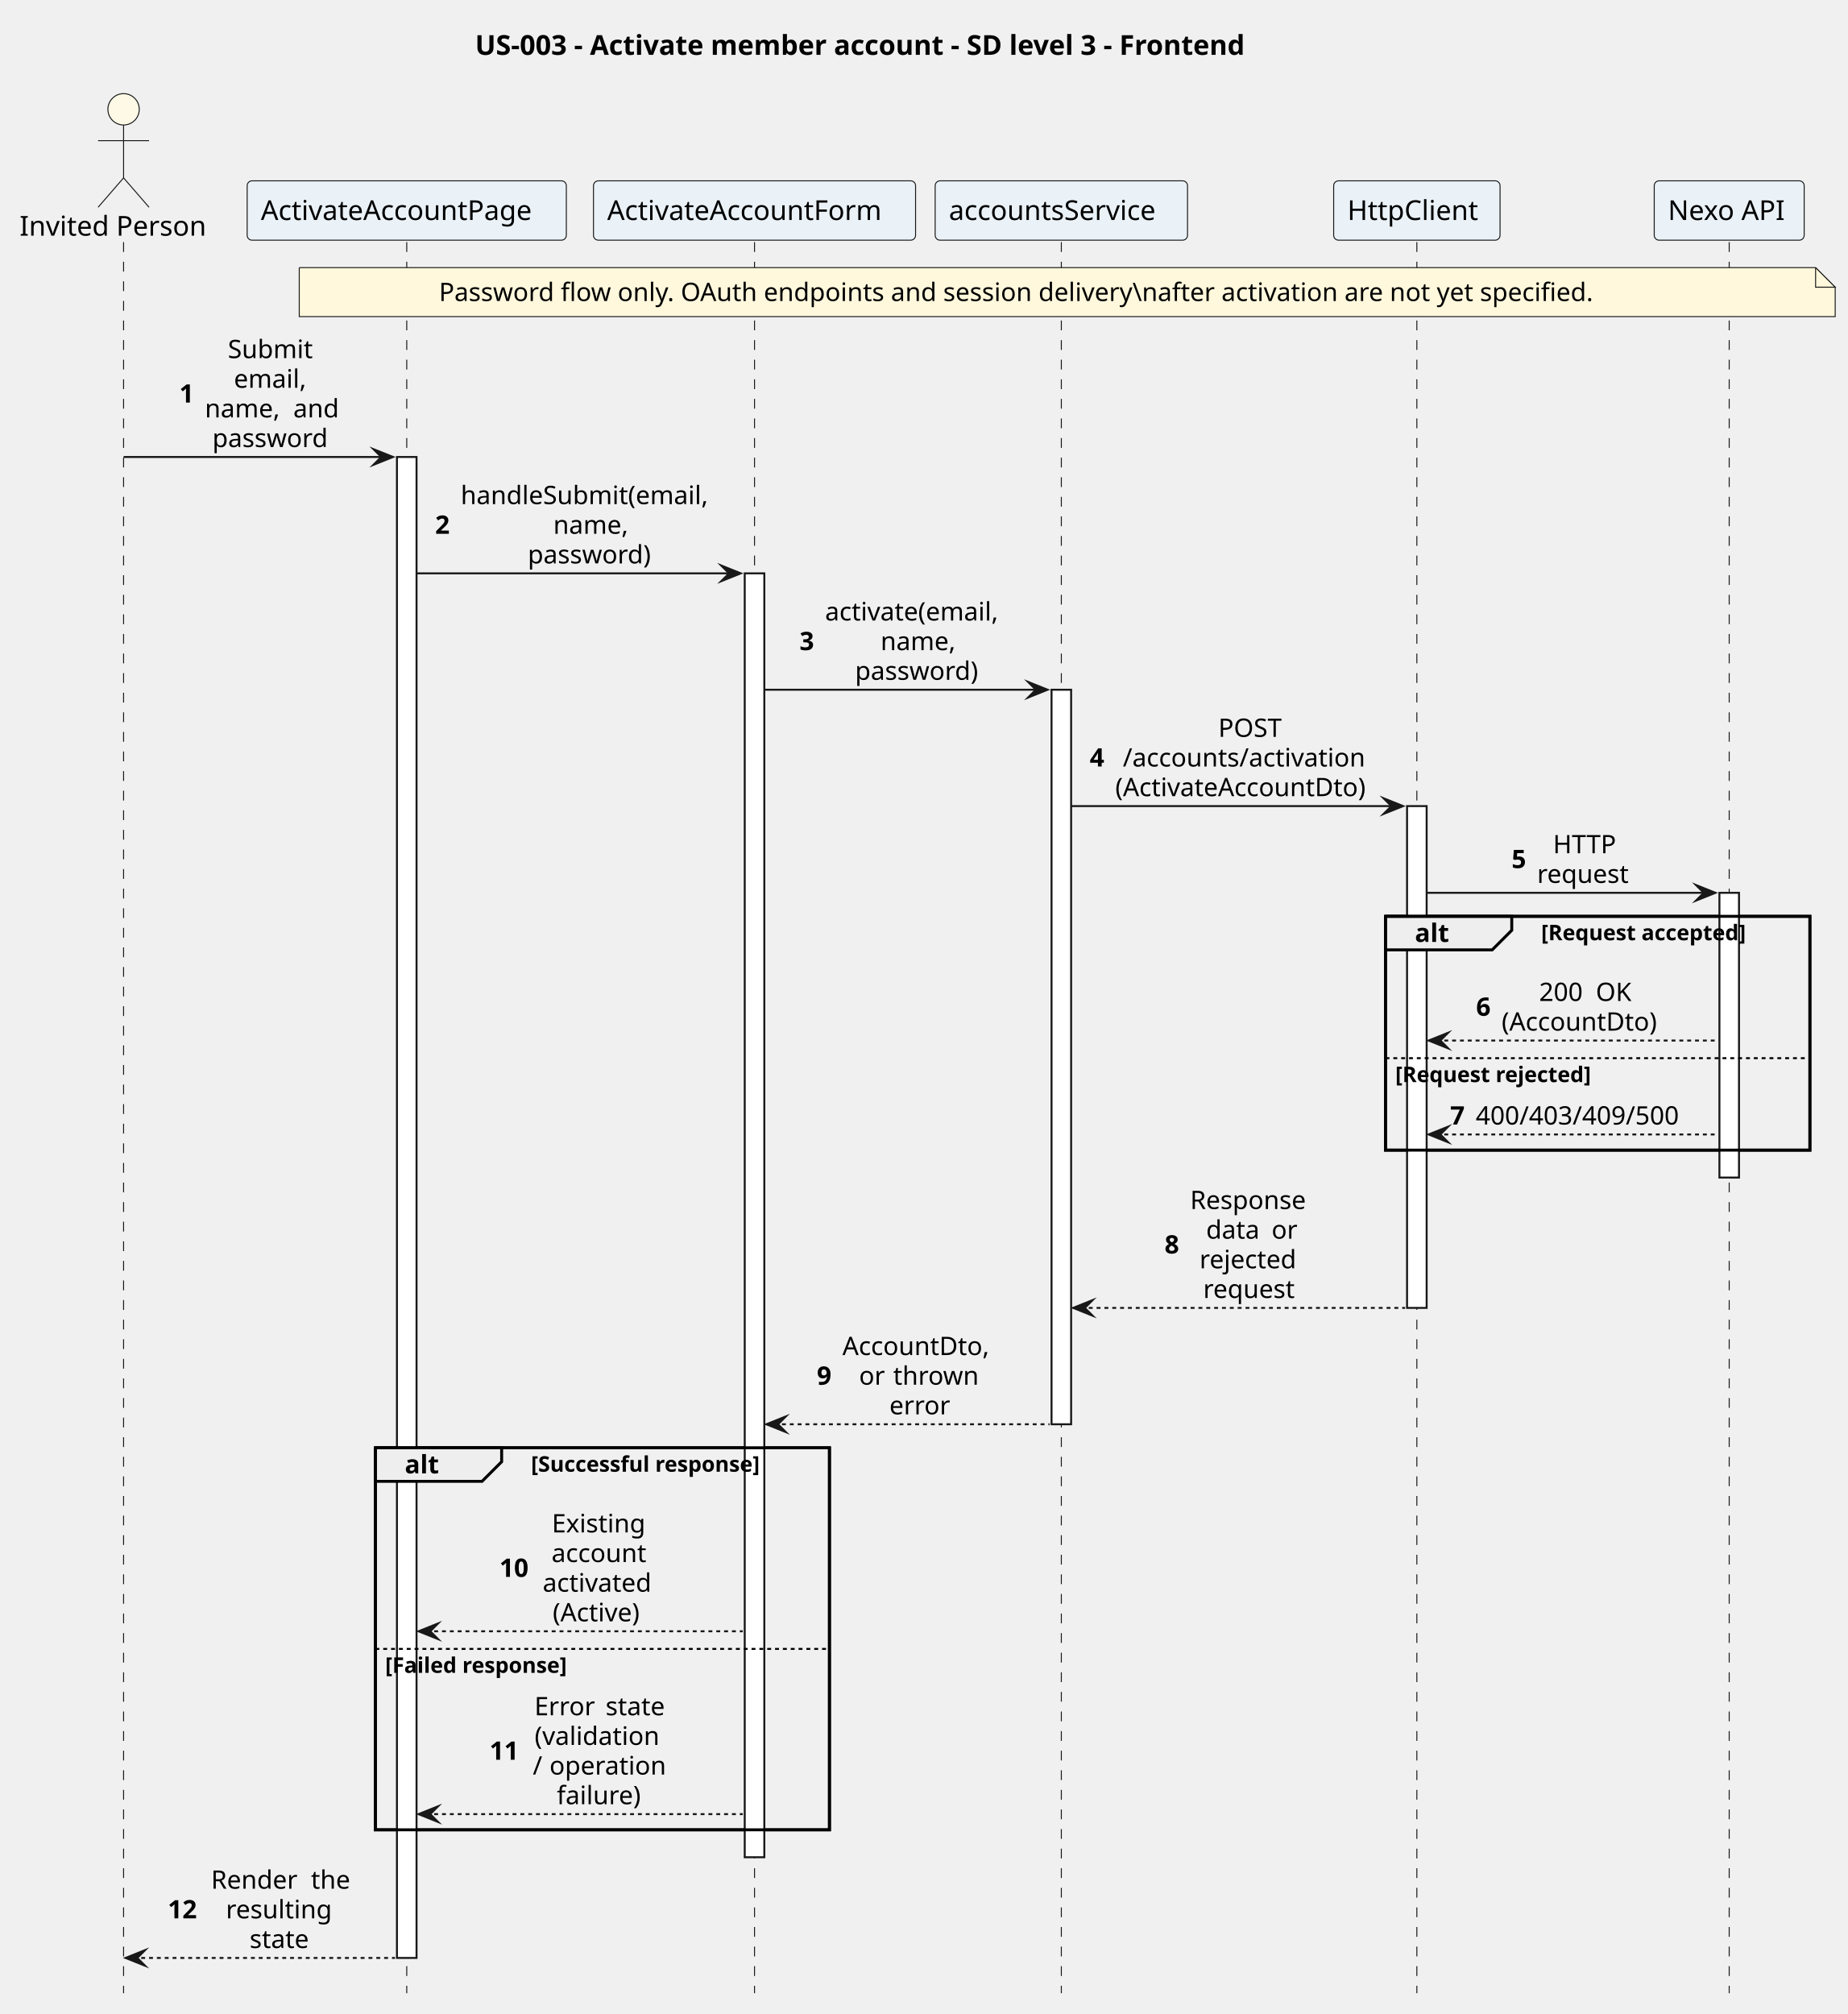
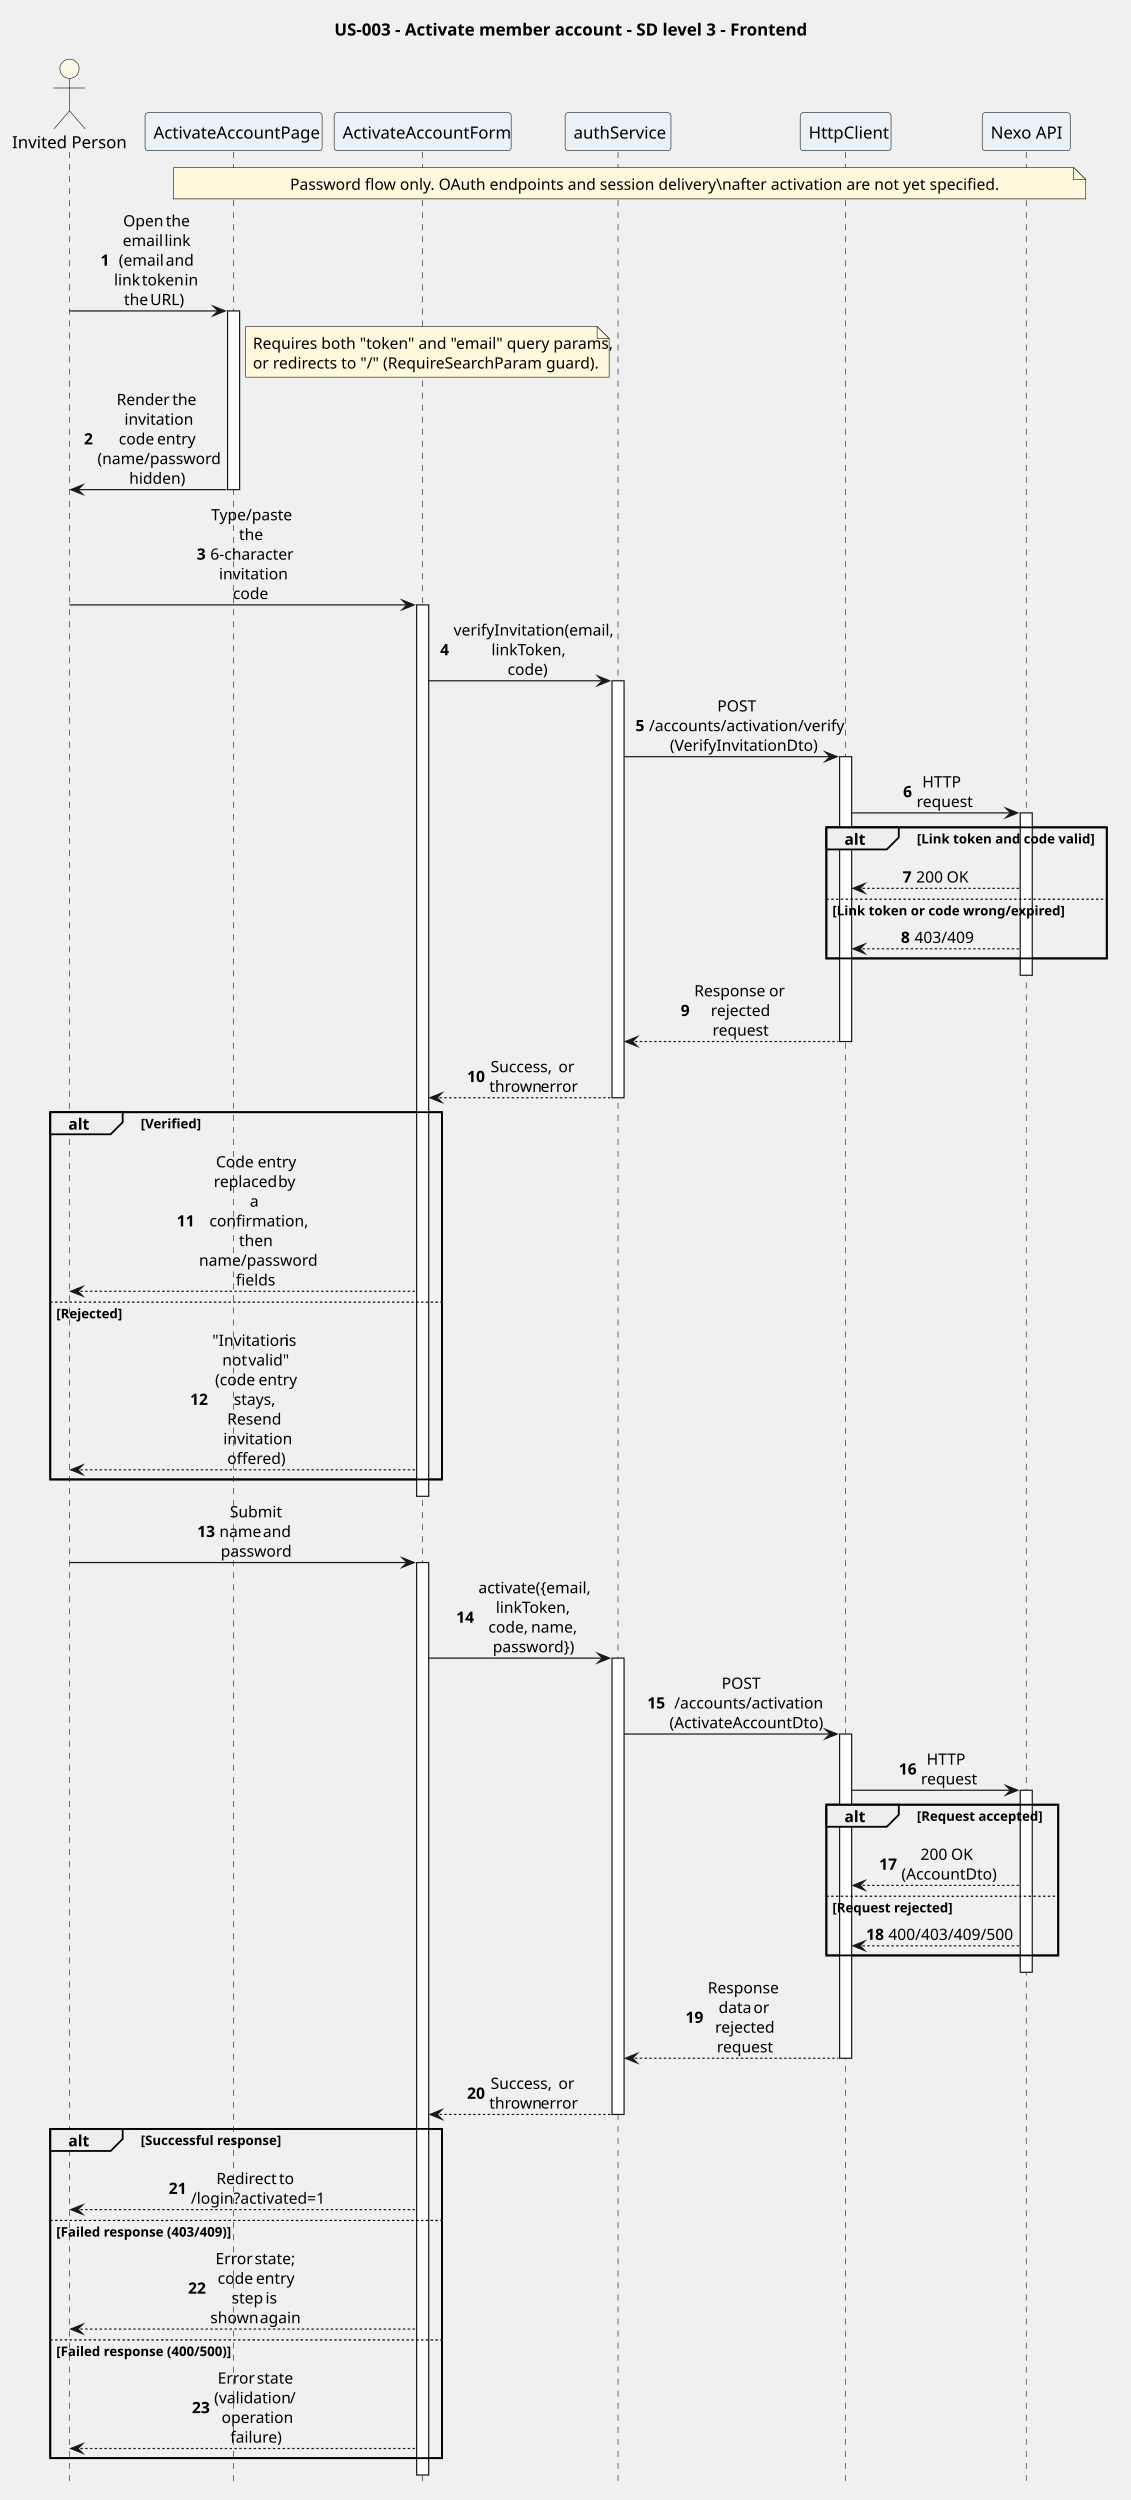
- <svg xmlns="http://www.w3.org/2000/svg" version="1.1" data-diagram-type="SEQUENCE" style="width:943px;height:1028px;background:#FFFFFF;" width="943px" height="1028px" viewBox="0 0 943 1028" zoomAndPan="magnify" preserveAspectRatio="none" contentStyleType="text/css">
+ <svg xmlns="http://www.w3.org/2000/svg" version="1.1" data-diagram-type="SEQUENCE" style="width:939px;height:2077px;background:#FFFFFF;" width="939px" height="2077px" viewBox="0 0 939 2077" zoomAndPan="magnify" preserveAspectRatio="none" contentStyleType="text/css">
  <defs />
  <g font-family="sans-serif" lengthAdjust="spacing">
    <g class="title" data-source-line="1">
-       <text x="242.514" y="27.995" fill="#000" font-size="14" textLength="456.812" font-weight="700">US-003 - Activate member account - SD level 3 - Frontend</text>
-     </g>
-     <rect x="707.219" y="467.719" width="216.62" height="119.336" fill="none" style="stroke:#000;stroke-width:1.5;" />
-     <rect x="191.617" y="738.984" width="231.767" height="195" fill="none" style="stroke:#000;stroke-width:1.5;" />
-     <g>
-       <rect x="59.58" y="123.594" width="8" height="893.789" fill="#000" fill-opacity="0" />
-       <line x1="63.08" y1="123.594" x2="63.08" y2="1017.383" style="stroke:#181818;stroke-width:0.5;stroke-dasharray:5,5;" />
-     </g>
-     <g>
-       <rect x="204.117" y="123.594" width="8" height="893.789" fill="#000" fill-opacity="0" />
-       <line x1="207.617" y1="123.594" x2="207.617" y2="1017.383" style="stroke:#181818;stroke-width:0.5;stroke-dasharray:5,5;" />
-     </g>
-     <g>
-       <rect x="202.617" y="233.258" width="10" height="766.125" fill="#FFF" style="stroke:#181818;stroke-width:1;" />
-     </g>
-     <g>
-       <rect x="381.641" y="123.594" width="8" height="893.789" fill="#000" fill-opacity="0" />
-       <line x1="385.141" y1="123.594" x2="385.141" y2="1017.383" style="stroke:#181818;stroke-width:0.5;stroke-dasharray:5,5;" />
-     </g>
-     <g>
-       <rect x="380.141" y="292.656" width="10" height="655.328" fill="#FFF" style="stroke:#181818;stroke-width:1;" />
-     </g>
-     <g>
-       <rect x="538.248" y="123.594" width="8" height="893.789" fill="#000" fill-opacity="0" />
-       <line x1="541.748" y1="123.594" x2="541.748" y2="1017.383" style="stroke:#181818;stroke-width:0.5;stroke-dasharray:5,5;" />
-     </g>
-     <g>
-       <rect x="536.748" y="352.055" width="10" height="374.93" fill="#FFF" style="stroke:#181818;stroke-width:1;" />
-     </g>
-     <g>
-       <rect x="719.719" y="123.594" width="8" height="893.789" fill="#000" fill-opacity="0" />
-       <line x1="723.219" y1="123.594" x2="723.219" y2="1017.383" style="stroke:#181818;stroke-width:0.5;stroke-dasharray:5,5;" />
-     </g>
-     <g>
-       <rect x="718.219" y="411.453" width="10" height="256.133" fill="#FFF" style="stroke:#181818;stroke-width:1;" />
-     </g>
-     <g>
-       <rect x="879.156" y="123.594" width="8" height="893.789" fill="#000" fill-opacity="0" />
-       <line x1="882.656" y1="123.594" x2="882.656" y2="1017.383" style="stroke:#181818;stroke-width:0.5;stroke-dasharray:5,5;" />
-     </g>
-     <g>
-       <rect x="877.656" y="455.719" width="10" height="145.336" fill="#FFF" style="stroke:#181818;stroke-width:1;" />
-     </g>
-     <text x="10" y="120.292" fill="#000" font-size="14" textLength="100.16">Invited Person</text>
-     <ellipse cx="63.08" cy="55.797" rx="8" ry="8" fill="#FEF9E7" style="stroke:#181818;stroke-width:0.5;" />
-     <path d="M63.08,63.797 L63.08,90.797 M50.08,71.797 L76.08,71.797 M63.08,90.797 L50.08,105.797 M63.08,90.797 L76.08,105.797" style="stroke:#181818;stroke-width:0.5;" fill="none" />
-     <rect x="126.16" y="92.297" width="162.914" height="30.297" fill="#EAF2F8" style="stroke:#181818;stroke-width:0.5;" rx="2.5" ry="2.5" />
-     <text x="133.16" y="112.292" fill="#000" font-size="14" textLength="148.914">ActivateAccountPage</text>
-     <rect x="302.938" y="92.297" width="164.404" height="30.297" fill="#EAF2F8" style="stroke:#181818;stroke-width:0.5;" rx="2.5" ry="2.5" />
-     <text x="309.938" y="112.292" fill="#000" font-size="14" textLength="150.404">ActivateAccountForm</text>
-     <rect x="477.343" y="92.297" width="128.81" height="30.297" fill="#EAF2F8" style="stroke:#181818;stroke-width:0.5;" rx="2.5" ry="2.5" />
-     <text x="484.343" y="112.292" fill="#000" font-size="14" textLength="114.81">accountsService</text>
-     <rect x="680.758" y="92.297" width="84.923" height="30.297" fill="#EAF2F8" style="stroke:#181818;stroke-width:0.5;" rx="2.5" ry="2.5" />
-     <text x="687.758" y="112.292" fill="#000" font-size="14" textLength="70.923">HttpClient</text>
-     <rect x="844.389" y="92.297" width="76.535" height="30.297" fill="#EAF2F8" style="stroke:#181818;stroke-width:0.5;" rx="2.5" ry="2.5" />
-     <text x="851.389" y="112.292" fill="#000" font-size="14" textLength="62.535">Nexo API</text>
-     <path d="M152.755,136.594 L152.755,161.594 L936.755,161.594 L936.755,146.594 L926.755,136.594 L152.755,136.594" style="stroke:#181818;stroke-width:0.5;" fill="#FFF8DC" />
-     <path d="M926.755,136.594 L926.755,146.594 L936.755,146.594 L926.755,136.594" style="stroke:#181818;stroke-width:0.5;" fill="#FFF8DC" />
-     <text x="224.06" y="153.661" fill="#000" font-size="13" textLength="633.153">Password flow only. OAuth endpoints and session delivery\nafter activation are not yet specified.</text>
-     <polygon points="190.617,229.258,200.617,233.258,190.617,237.258,194.617,233.258" fill="#181818" style="stroke:#181818;stroke-width:1;stroke-linejoin:miter;stroke-miterlimit:10;" />
-     <line x1="63.08" y1="233.258" x2="196.617" y2="233.258" style="stroke:#181818;stroke-width:1;" />
-     <text x="91.531" y="205.493" fill="#000" font-size="13" font-weight="700">1</text>
-     <text x="116.313" y="182.793" fill="#000" font-size="13" textLength="46.116">Submit</text>
-     <text x="119.379" y="197.926" fill="#000" font-size="13" textLength="39.984">email,</text>
-     <text x="104.577" y="213.059" fill="#000" font-size="13" textLength="41">name,</text>
-     <text x="145.576" y="213.059" fill="#000" font-size="13"> </text>
-     <text x="149.708" y="213.059" fill="#000" font-size="13" textLength="24.458">and</text>
-     <text x="108.398" y="228.192" fill="#000" font-size="13" textLength="61.947">password</text>
-     <polygon points="368.141,288.656,378.141,292.656,368.141,296.656,372.141,292.656" fill="#181818" style="stroke:#181818;stroke-width:1;stroke-linejoin:miter;stroke-miterlimit:10;" />
-     <line x1="212.617" y1="292.656" x2="374.141" y2="292.656" style="stroke:#181818;stroke-width:1;" />
-     <text x="222.117" y="272.458" fill="#000" font-size="13" font-weight="700">2</text>
-     <text x="235.163" y="257.325" fill="#000" font-size="13" textLength="135.478">handleSubmit(email,</text>
-     <text x="282.402" y="272.458" fill="#000" font-size="13" textLength="41">name,</text>
-     <text x="269.392" y="287.59" fill="#000" font-size="13" textLength="67.019">password)</text>
-     <polygon points="524.748,348.055,534.748,352.055,524.748,356.055,528.748,352.055" fill="#181818" style="stroke:#181818;stroke-width:1;stroke-linejoin:miter;stroke-miterlimit:10;" />
-     <line x1="390.141" y1="352.055" x2="530.748" y2="352.055" style="stroke:#181818;stroke-width:1;" />
-     <text x="408.105" y="331.856" fill="#000" font-size="13" font-weight="700">3</text>
-     <text x="421.15" y="316.723" fill="#000" font-size="13" textLength="97.633">activate(email,</text>
-     <text x="449.467" y="331.856" fill="#000" font-size="13" textLength="41">name,</text>
-     <text x="436.458" y="346.989" fill="#000" font-size="13" textLength="67.019">password)</text>
-     <polygon points="706.219,407.453,716.219,411.453,706.219,415.453,710.219,411.453" fill="#181818" style="stroke:#181818;stroke-width:1;stroke-linejoin:miter;stroke-miterlimit:10;" />
-     <line x1="546.748" y1="411.453" x2="712.219" y2="411.453" style="stroke:#181818;stroke-width:1;" />
-     <text x="556.248" y="391.254" fill="#000" font-size="13" font-weight="700">4</text>
-     <text x="621.874" y="376.122" fill="#000" font-size="13" textLength="34.265">POST</text>
-     <text x="573.152" y="391.254" fill="#000" font-size="13" textLength="131.708">/accounts/activation</text>
-     <text x="569.293" y="406.387" fill="#000" font-size="13" textLength="139.426">(ActivateAccountDto)</text>
-     <polygon points="865.656,451.719,875.656,455.719,865.656,459.719,869.656,455.719" fill="#181818" style="stroke:#181818;stroke-width:1;stroke-linejoin:miter;stroke-miterlimit:10;" />
-     <line x1="728.219" y1="455.719" x2="871.656" y2="455.719" style="stroke:#181818;stroke-width:1;" />
-     <text x="771.564" y="443.086" fill="#000" font-size="13" font-weight="700">5</text>
-     <text x="792.712" y="435.52" fill="#000" font-size="13" textLength="33.497">HTTP</text>
-     <text x="784.609" y="450.653" fill="#000" font-size="13" textLength="49.702">request</text>
-     <path d="M707.219,467.719 L771.662,467.719 L771.662,474.852 L761.662,484.852 L707.219,484.852 L707.219,467.719" style="stroke:#000;stroke-width:1.5;" fill="#EEE" />
-     <rect x="707.219" y="467.719" width="216.62" height="119.336" fill="none" style="stroke:#000;stroke-width:1.5;" />
-     <text x="722.219" y="480.786" fill="#000" font-size="13" textLength="19.443" font-weight="700">alt</text>
-     <text x="786.662" y="479.929" fill="#000" font-size="11" textLength="121.177" font-weight="700">[Request accepted]</text>
-     <polygon points="739.219,527.117,729.219,531.117,739.219,535.117,735.219,531.117" fill="#181818" style="stroke:#181818;stroke-width:1;stroke-linejoin:miter;stroke-miterlimit:10;" />
-     <line x1="733.219" y1="531.117" x2="876.656" y2="531.117" style="stroke:#181818;stroke-width:1;stroke-dasharray:2,2;" />
-     <text x="753.454" y="518.485" fill="#000" font-size="13" font-weight="700">6</text>
-     <text x="785.609" y="510.918" fill="#000" font-size="13" textLength="24.813">200</text>
-     <text x="810.422" y="510.918" fill="#000" font-size="13"> </text>
-     <text x="814.554" y="510.918" fill="#000" font-size="13" textLength="18.757">OK</text>
-     <text x="766.5" y="526.051" fill="#000" font-size="13" textLength="85.922">(AccountDto)</text>
-     <line x1="707.219" y1="540.117" x2="923.839" y2="540.117" style="stroke:#000;stroke-width:1;stroke-dasharray:2,2;" />
-     <text x="712.219" y="552.328" fill="#000" font-size="11" textLength="116.016" font-weight="700">[Request rejected]</text>
-     <polygon points="739.219,575.055,729.219,579.055,739.219,583.055,735.219,579.055" fill="#181818" style="stroke:#181818;stroke-width:1;stroke-linejoin:miter;stroke-miterlimit:10;" />
-     <line x1="733.219" y1="579.055" x2="876.656" y2="579.055" style="stroke:#181818;stroke-width:1;stroke-dasharray:2,2;" />
-     <text x="740.219" y="573.989" fill="#000" font-size="13" font-weight="700">7</text>
-     <text x="753.265" y="573.989" fill="#000" font-size="13" textLength="112.392">400/403/409/500</text>
-     <polygon points="557.748,663.586,547.748,667.586,557.748,671.586,553.748,667.586" fill="#181818" style="stroke:#181818;stroke-width:1;stroke-linejoin:miter;stroke-miterlimit:10;" />
-     <line x1="551.748" y1="667.586" x2="717.219" y2="667.586" style="stroke:#181818;stroke-width:1;stroke-dasharray:2,2;" />
-     <text x="594.451" y="639.821" fill="#000" font-size="13" font-weight="700">8</text>
-     <text x="607.496" y="617.122" fill="#000" font-size="13" textLength="63.02">Response</text>
-     <text x="615.65" y="632.254" fill="#000" font-size="13" textLength="29.282">data</text>
-     <text x="644.932" y="632.254" fill="#000" font-size="13"> </text>
-     <text x="649.064" y="632.254" fill="#000" font-size="13" textLength="13.298">or</text>
-     <text x="612.282" y="647.387" fill="#000" font-size="13" textLength="53.447">rejected</text>
-     <text x="614.155" y="662.52" fill="#000" font-size="13" textLength="49.702">request</text>
-     <polygon points="401.141,722.984,391.141,726.984,401.141,730.984,397.141,726.984" fill="#181818" style="stroke:#181818;stroke-width:1;stroke-linejoin:miter;stroke-miterlimit:10;" />
-     <line x1="395.141" y1="726.984" x2="535.748" y2="726.984" style="stroke:#181818;stroke-width:1;stroke-dasharray:2,2;" />
-     <text x="416.966" y="706.786" fill="#000" font-size="13" font-weight="700">9</text>
-     <text x="430.011" y="691.653" fill="#000" font-size="13" textLength="79.911">AccountDto,</text>
-     <text x="438.498" y="706.786" fill="#000" font-size="13" textLength="13.298">or</text>
-     <text x="451.797" y="706.786" fill="#000" font-size="13"> </text>
-     <text x="455.929" y="706.786" fill="#000" font-size="13" textLength="45.506">thrown</text>
-     <text x="453.974" y="721.918" fill="#000" font-size="13" textLength="31.986">error</text>
-     <path d="M191.617,738.984 L256.06,738.984 L256.06,746.117 L246.06,756.117 L191.617,756.117 L191.617,738.984" style="stroke:#000;stroke-width:1.5;" fill="#EEE" />
-     <rect x="191.617" y="738.984" width="231.767" height="195" fill="none" style="stroke:#000;stroke-width:1.5;" />
-     <text x="206.617" y="752.051" fill="#000" font-size="13" textLength="19.443" font-weight="700">alt</text>
-     <text x="271.06" y="751.195" fill="#000" font-size="11" textLength="136.324" font-weight="700">[Successful response]</text>
-     <polygon points="223.617,828.648,213.617,832.648,223.617,836.648,219.617,832.648" fill="#181818" style="stroke:#181818;stroke-width:1;stroke-linejoin:miter;stroke-miterlimit:10;" />
-     <line x1="217.617" y1="832.648" x2="379.141" y2="832.648" style="stroke:#181818;stroke-width:1;stroke-dasharray:2,2;" />
-     <text x="254.919" y="804.883" fill="#000" font-size="13" textLength="18.091" font-weight="700">10</text>
-     <text x="281.678" y="782.184" fill="#000" font-size="13" textLength="51.492">Existing</text>
-     <text x="281.529" y="797.317" fill="#000" font-size="13" textLength="51.791">account</text>
-     <text x="277.01" y="812.45" fill="#000" font-size="13" textLength="60.83">activated</text>
-     <text x="282.132" y="827.583" fill="#000" font-size="13" textLength="50.584">(Active)</text>
-     <line x1="191.617" y1="841.648" x2="423.384" y2="841.648" style="stroke:#000;stroke-width:1;stroke-dasharray:2,2;" />
-     <text x="196.617" y="853.859" fill="#000" font-size="11" textLength="108.399" font-weight="700">[Failed response]</text>
-     <polygon points="223.617,921.984,213.617,925.984,223.617,929.984,219.617,925.984" fill="#181818" style="stroke:#181818;stroke-width:1;stroke-linejoin:miter;stroke-miterlimit:10;" />
-     <line x1="217.617" y1="925.984" x2="379.141" y2="925.984" style="stroke:#181818;stroke-width:1;stroke-dasharray:2,2;" />
-     <text x="249.869" y="898.219" fill="#000" font-size="13" textLength="18.091" font-weight="700">11</text>
-     <text x="272.792" y="875.52" fill="#000" font-size="13" textLength="32.202">Error</text>
-     <text x="304.993" y="875.52" fill="#000" font-size="13"> </text>
-     <text x="309.125" y="875.52" fill="#000" font-size="13" textLength="32.932">state</text>
-     <text x="272.887" y="890.653" fill="#000" font-size="13" textLength="69.075">(validation</text>
-     <text x="271.96" y="905.786" fill="#000" font-size="13">/</text>
-     <text x="276.34" y="905.786" fill="#000" font-size="13"> </text>
-     <text x="280.472" y="905.786" fill="#000" font-size="13" textLength="62.417">operation</text>
-     <text x="284.214" y="920.918" fill="#000" font-size="13" textLength="46.42">failure)</text>
-     <polygon points="74.08,995.383,64.08,999.383,74.08,1003.383,70.08,999.383" fill="#181818" style="stroke:#181818;stroke-width:1;stroke-linejoin:miter;stroke-miterlimit:10;" />
-     <line x1="68.08" y1="999.383" x2="201.617" y2="999.383" style="stroke:#181818;stroke-width:1;stroke-dasharray:2,2;" />
-     <text x="85.637" y="979.184" fill="#000" font-size="13" textLength="18.091" font-weight="700">12</text>
-     <text x="107.728" y="964.051" fill="#000" font-size="13" textLength="46.865">Render</text>
-     <text x="154.593" y="964.051" fill="#000" font-size="13"> </text>
-     <text x="158.725" y="964.051" fill="#000" font-size="13" textLength="21.334">the</text>
-     <text x="115.311" y="979.184" fill="#000" font-size="13" textLength="57.167">resulting</text>
-     <text x="127.428" y="994.317" fill="#000" font-size="13" textLength="32.932">state</text>
+       <text x="277.76" y="29.533" fill="#000" font-size="14" textLength="381.992" font-weight="700">US-003 - Activate member account - SD level 3 - Frontend</text>
+     </g>
+     <rect x="686.543" y="687.359" width="232.968" height="108.891" fill="none" style="stroke:#000;stroke-width:1.5;" />
+     <rect x="41.748" y="924.008" width="325.392" height="305.109" fill="none" style="stroke:#000;stroke-width:1.5;" />
+     <rect x="686.543" y="1499.336" width="192.642" height="125.242" fill="none" style="stroke:#000;stroke-width:1.5;" />
+     <rect x="41.748" y="1768.688" width="325.392" height="273.539" fill="none" style="stroke:#000;stroke-width:1.5;" />
+     <g>
+       <rect x="54.248" y="126.219" width="8" height="1940.008" fill="#000" fill-opacity="0" />
+       <line x1="57.748" y1="126.219" x2="57.748" y2="2066.227" style="stroke:#181818;stroke-width:0.5;stroke-dasharray:5,5;" />
+     </g>
+     <g>
+       <rect x="190.575" y="126.219" width="8" height="1940.008" fill="#000" fill-opacity="0" />
+       <line x1="194.075" y1="126.219" x2="194.075" y2="2066.227" style="stroke:#181818;stroke-width:0.5;stroke-dasharray:5,5;" />
+     </g>
+     <g>
+       <rect x="189.075" y="258.328" width="10" height="148.461" fill="#FFF" style="stroke:#181818;stroke-width:1;" />
+     </g>
+     <g>
+       <rect x="347.64" y="126.219" width="8" height="1940.008" fill="#000" fill-opacity="0" />
+       <line x1="351.14" y1="126.219" x2="351.14" y2="2066.227" style="stroke:#181818;stroke-width:0.5;stroke-dasharray:5,5;" />
+     </g>
+     <g>
+       <rect x="346.14" y="502.547" width="10" height="740.57" fill="#FFF" style="stroke:#181818;stroke-width:1;" />
+     </g>
+     <g>
+       <rect x="346.14" y="1298.172" width="10" height="758.055" fill="#FFF" style="stroke:#181818;stroke-width:1;" />
+     </g>
+     <g>
+       <rect x="509.967" y="126.219" width="8" height="1940.008" fill="#000" fill-opacity="0" />
+       <line x1="513.467" y1="126.219" x2="513.467" y2="2066.227" style="stroke:#181818;stroke-width:0.5;stroke-dasharray:5,5;" />
+     </g>
+     <g>
+       <rect x="508.467" y="565.602" width="10" height="346.406" fill="#FFF" style="stroke:#181818;stroke-width:1;" />
+     </g>
+     <g>
+       <rect x="508.467" y="1377.578" width="10" height="379.109" fill="#FFF" style="stroke:#181818;stroke-width:1;" />
+     </g>
+     <g>
+       <rect x="699.043" y="126.219" width="8" height="1940.008" fill="#000" fill-opacity="0" />
+       <line x1="702.543" y1="126.219" x2="702.543" y2="2066.227" style="stroke:#181818;stroke-width:0.5;stroke-dasharray:5,5;" />
+     </g>
+     <g>
+       <rect x="697.543" y="628.656" width="10" height="236.648" fill="#FFF" style="stroke:#181818;stroke-width:1;" />
+     </g>
+     <g>
+       <rect x="697.543" y="1440.633" width="10" height="269.352" fill="#FFF" style="stroke:#181818;stroke-width:1;" />
+     </g>
+     <g>
+       <rect x="849.099" y="126.219" width="8" height="1940.008" fill="#000" fill-opacity="0" />
+       <line x1="852.599" y1="126.219" x2="852.599" y2="2066.227" style="stroke:#181818;stroke-width:0.5;stroke-dasharray:5,5;" />
+     </g>
+     <g>
+       <rect x="847.599" y="675.359" width="10" height="134.891" fill="#FFF" style="stroke:#181818;stroke-width:1;" />
+     </g>
+     <g>
+       <rect x="847.599" y="1487.336" width="10" height="151.242" fill="#FFF" style="stroke:#181818;stroke-width:1;" />
+     </g>
+     <text x="10" y="123.143" fill="#000" font-size="14" textLength="89.496">Invited Person</text>
+     <ellipse cx="57.748" cy="57.109" rx="8" ry="8" fill="#FEF9E7" style="stroke:#181818;stroke-width:0.5;" />
+     <path d="M57.748,65.109 L57.748,92.109 M44.748,73.109 L70.748,73.109 M57.748,92.109 L44.748,107.109 M57.748,92.109 L70.748,107.109" style="stroke:#181818;stroke-width:0.5;" fill="none" />
+     <rect x="120.534" y="93.609" width="147.082" height="31.609" fill="#EAF2F8" style="stroke:#181818;stroke-width:0.5;" rx="2.5" ry="2.5" />
+     <text x="127.534" y="115.143" fill="#000" font-size="14" textLength="133.082">ActivateAccountPage</text>
+     <rect x="277.616" y="93.609" width="147.048" height="31.609" fill="#EAF2F8" style="stroke:#181818;stroke-width:0.5;" rx="2.5" ry="2.5" />
+     <text x="284.616" y="115.143" fill="#000" font-size="14" textLength="133.048">ActivateAccountForm</text>
+     <rect x="469.502" y="93.609" width="87.931" height="31.609" fill="#EAF2F8" style="stroke:#181818;stroke-width:0.5;" rx="2.5" ry="2.5" />
+     <text x="476.502" y="115.143" fill="#000" font-size="14" textLength="73.931">authService</text>
+     <rect x="664.809" y="93.609" width="75.469" height="31.609" fill="#EAF2F8" style="stroke:#181818;stroke-width:0.5;" rx="2.5" ry="2.5" />
+     <text x="671.809" y="115.143" fill="#000" font-size="14" textLength="61.469">HttpClient</text>
+     <rect x="816.03" y="93.609" width="73.138" height="31.609" fill="#EAF2F8" style="stroke:#181818;stroke-width:0.5;" rx="2.5" ry="2.5" />
+     <text x="823.03" y="115.143" fill="#000" font-size="14" textLength="59.138">Nexo API</text>
+     <path d="M144.02,139.219 L144.02,165.219 L902.02,165.219 L902.02,149.219 L892.02,139.219 L144.02,139.219" style="stroke:#181818;stroke-width:0.5;" fill="#FFF8DC" />
+     <path d="M892.02,139.219 L892.02,149.219 L902.02,149.219 L892.02,139.219" style="stroke:#181818;stroke-width:0.5;" fill="#FFF8DC" />
+     <text x="240.99" y="157.714" fill="#000" font-size="13" textLength="555.693">Password flow only. OAuth endpoints and session delivery\nafter activation are not yet specified.</text>
+     <polygon points="177.075,254.328,187.075,258.328,177.075,262.328,181.075,258.328" fill="#181818" style="stroke:#181818;stroke-width:1;stroke-linejoin:miter;stroke-miterlimit:10;" />
+     <line x1="57.748" y1="258.328" x2="183.075" y2="258.328" style="stroke:#181818;stroke-width:1;" />
+     <text x="83.472" y="220.769" fill="#000" font-size="13" font-weight="700">1</text>
+     <text x="102.284" y="188.065" fill="#000" font-size="13" textLength="31.802">Open</text>
+     <text x="134.086" y="188.065" fill="#000" font-size="13"> </text>
+     <text x="137.698" y="188.065" fill="#000" font-size="13" textLength="18.072">the</text>
+     <text x="101.935" y="204.417" fill="#000" font-size="13" textLength="31.065">email</text>
+     <text x="133" y="204.417" fill="#000" font-size="13"> </text>
+     <text x="136.612" y="204.417" fill="#000" font-size="13" textLength="19.506">link</text>
+     <text x="98.678" y="220.769" fill="#000" font-size="13" textLength="35.395">(email</text>
+     <text x="134.073" y="220.769" fill="#000" font-size="13"> </text>
+     <text x="137.685" y="220.769" fill="#000" font-size="13" textLength="21.69">and</text>
+     <text x="94.702" y="237.12" fill="#000" font-size="13" textLength="19.506">link</text>
+     <text x="114.208" y="237.12" fill="#000" font-size="13"> </text>
+     <text x="117.82" y="237.12" fill="#000" font-size="13" textLength="31.802">token</text>
+     <text x="149.622" y="237.12" fill="#000" font-size="13"> </text>
+     <text x="153.233" y="237.12" fill="#000" font-size="13" textLength="10.118">in</text>
+     <text x="103.017" y="253.472" fill="#000" font-size="13" textLength="18.072">the</text>
+     <text x="121.089" y="253.472" fill="#000" font-size="13"> </text>
+     <text x="124.701" y="253.472" fill="#000" font-size="13" textLength="30.335">URL)</text>
+     <path d="M204.075,271.328 L204.075,313.328 L506.075,313.328 L506.075,281.328 L496.075,271.328 L204.075,271.328" style="stroke:#181818;stroke-width:0.5;" fill="#FFF8DC" />
+     <path d="M496.075,271.328 L496.075,281.328 L506.075,281.328 L496.075,271.328" style="stroke:#181818;stroke-width:0.5;" fill="#FFF8DC" />
+     <text x="210.075" y="289.823" fill="#000" font-size="13" textLength="281.493">Requires both "token" and "email" query params,</text>
+     <text x="210.075" y="306.175" fill="#000" font-size="13" textLength="273.673">or redirects to "/" (RequireSearchParam guard).</text>
+     <polygon points="68.748,402.789,58.748,406.789,68.748,410.789,64.748,406.789" fill="#181818" style="stroke:#181818;stroke-width:1;stroke-linejoin:miter;stroke-miterlimit:10;" />
+     <line x1="62.748" y1="406.789" x2="188.075" y2="406.789" style="stroke:#181818;stroke-width:1;" />
+     <text x="69.748" y="369.229" fill="#000" font-size="13" font-weight="700">2</text>
+     <text x="96.866" y="336.526" fill="#000" font-size="13" textLength="42.637">Render</text>
+     <text x="139.503" y="336.526" fill="#000" font-size="13"> </text>
+     <text x="143.115" y="336.526" fill="#000" font-size="13" textLength="18.072">the</text>
+     <text x="103.373" y="352.878" fill="#000" font-size="13" textLength="51.308">invitation</text>
+     <text x="98.675" y="369.229" fill="#000" font-size="13" textLength="28.19">code</text>
+     <text x="126.865" y="369.229" fill="#000" font-size="13"> </text>
+     <text x="130.477" y="369.229" fill="#000" font-size="13" textLength="28.901">entry</text>
+     <text x="80.978" y="385.581" fill="#000" font-size="13" textLength="96.097">(name/password</text>
+     <text x="107.343" y="401.933" fill="#000" font-size="13" textLength="43.367">hidden)</text>
+     <polygon points="334.14,498.547,344.14,502.547,334.14,506.547,338.14,502.547" fill="#181818" style="stroke:#181818;stroke-width:1;stroke-linejoin:miter;stroke-miterlimit:10;" />
+     <line x1="57.748" y1="502.547" x2="340.14" y2="502.547" style="stroke:#181818;stroke-width:1;" />
+     <text x="163.455" y="464.987" fill="#000" font-size="13" font-weight="700">3</text>
+     <text x="175.402" y="432.284" fill="#000" font-size="13" textLength="64.314">Type/paste</text>
+     <text x="198.523" y="448.636" fill="#000" font-size="13" textLength="18.072">the</text>
+     <text x="174.685" y="464.987" fill="#000" font-size="13" textLength="65.749">6-character</text>
+     <text x="181.905" y="481.339" fill="#000" font-size="13" textLength="51.308">invitation</text>
+     <text x="193.464" y="497.69" fill="#000" font-size="13" textLength="28.19">code</text>
+     <polygon points="496.467,561.602,506.467,565.602,496.467,569.602,500.467,565.602" fill="#181818" style="stroke:#181818;stroke-width:1;stroke-linejoin:miter;stroke-miterlimit:10;" />
+     <line x1="356.14" y1="565.602" x2="502.467" y2="565.602" style="stroke:#181818;stroke-width:1;" />
+     <text x="365.64" y="544.394" fill="#000" font-size="13" font-weight="700">4</text>
+     <text x="376.87" y="528.042" fill="#000" font-size="13" textLength="122.097">verifyInvitation(email,</text>
+     <text x="408.294" y="544.394" fill="#000" font-size="13" textLength="59.249">linkToken,</text>
+     <text x="421.659" y="560.745" fill="#000" font-size="13" textLength="32.519">code)</text>
+     <polygon points="685.543,624.656,695.543,628.656,685.543,632.656,689.543,628.656" fill="#181818" style="stroke:#181818;stroke-width:1;stroke-linejoin:miter;stroke-miterlimit:10;" />
+     <line x1="518.467" y1="628.656" x2="691.543" y2="628.656" style="stroke:#181818;stroke-width:1;" />
+     <text x="527.967" y="607.448" fill="#000" font-size="13" font-weight="700">5</text>
+     <text x="595.923" y="591.097" fill="#000" font-size="13" textLength="35.395">POST</text>
+     <text x="539.197" y="607.448" fill="#000" font-size="13" textLength="148.846">/accounts/activation/verify</text>
+     <text x="556.545" y="623.8" fill="#000" font-size="13" textLength="114.15">(VerifyInvitationDto)</text>
+     <polygon points="835.599,671.359,845.599,675.359,835.599,679.359,839.599,675.359" fill="#181818" style="stroke:#181818;stroke-width:1;stroke-linejoin:miter;stroke-miterlimit:10;" />
+     <line x1="707.543" y1="675.359" x2="841.599" y2="675.359" style="stroke:#181818;stroke-width:1;" />
+     <text x="750.276" y="662.327" fill="#000" font-size="13" font-weight="700">6</text>
+     <text x="766.216" y="654.151" fill="#000" font-size="13" textLength="33.941">HTTP</text>
+     <text x="761.506" y="670.503" fill="#000" font-size="13" textLength="43.361">request</text>
+     <path d="M686.543,687.359 L746.714,687.359 L746.714,695.711 L736.714,705.711 L686.543,705.711 L686.543,687.359" style="stroke:#000;stroke-width:1.5;" fill="#EEE" />
+     <rect x="686.543" y="687.359" width="232.968" height="108.891" fill="none" style="stroke:#000;stroke-width:1.5;" />
+     <text x="701.543" y="701.854" fill="#000" font-size="13" textLength="15.171" font-weight="700">alt</text>
+     <text x="761.714" y="700.778" fill="#000" font-size="11" textLength="141.797" font-weight="700">[Link token and code valid]</text>
+     <polygon points="718.543,734.063,708.543,738.063,718.543,742.063,714.543,738.063" fill="#181818" style="stroke:#181818;stroke-width:1;stroke-linejoin:miter;stroke-miterlimit:10;" />
+     <line x1="712.543" y1="738.063" x2="846.599" y2="738.063" style="stroke:#181818;stroke-width:1;stroke-dasharray:2,2;" />
+     <text x="749.914" y="733.206" fill="#000" font-size="13" font-weight="700">7</text>
+     <text x="761.144" y="733.206" fill="#000" font-size="13" textLength="21.69">200</text>
+     <text x="782.834" y="733.206" fill="#000" font-size="13"> </text>
+     <text x="786.446" y="733.206" fill="#000" font-size="13" textLength="18.783">OK</text>
+     <line x1="686.543" y1="747.063" x2="919.511" y2="747.063" style="stroke:#000;stroke-width:1;stroke-dasharray:2,2;" />
+     <text x="691.543" y="760.481" fill="#000" font-size="11" textLength="183.353" font-weight="700">[Link token or code wrong/expired]</text>
+     <polygon points="718.543,784.25,708.543,788.25,718.543,792.25,714.543,788.25" fill="#181818" style="stroke:#181818;stroke-width:1;stroke-linejoin:miter;stroke-miterlimit:10;" />
+     <line x1="712.543" y1="788.25" x2="846.599" y2="788.25" style="stroke:#181818;stroke-width:1;stroke-dasharray:2,2;" />
+     <text x="748.46" y="783.394" fill="#000" font-size="13" font-weight="700">8</text>
+     <text x="759.69" y="783.394" fill="#000" font-size="13" textLength="46.992">403/409</text>
+     <polygon points="529.467,861.305,519.467,865.305,529.467,869.305,525.467,865.305" fill="#181818" style="stroke:#181818;stroke-width:1;stroke-linejoin:miter;stroke-miterlimit:10;" />
+     <line x1="523.467" y1="865.305" x2="696.543" y2="865.305" style="stroke:#181818;stroke-width:1;stroke-dasharray:2,2;" />
+     <text x="565.536" y="844.097" fill="#000" font-size="13" font-weight="700">9</text>
+     <text x="576.766" y="827.745" fill="#000" font-size="13" textLength="58.538">Response</text>
+     <text x="635.304" y="827.745" fill="#000" font-size="13"> </text>
+     <text x="638.916" y="827.745" fill="#000" font-size="13" textLength="11.559">or</text>
+     <text x="590.496" y="844.097" fill="#000" font-size="13" textLength="46.249">rejected</text>
+     <text x="591.94" y="860.448" fill="#000" font-size="13" textLength="43.361">request</text>
+     <polygon points="367.14,908.008,357.14,912.008,367.14,916.008,363.14,912.008" fill="#181818" style="stroke:#181818;stroke-width:1;stroke-linejoin:miter;stroke-miterlimit:10;" />
+     <line x1="361.14" y1="912.008" x2="507.467" y2="912.008" style="stroke:#181818;stroke-width:1;stroke-dasharray:2,2;" />
+     <text x="388.035" y="898.976" fill="#000" font-size="13" textLength="14.46" font-weight="700">10</text>
+     <text x="407.577" y="890.8" fill="#000" font-size="13" textLength="52.743">Success,</text>
+     <text x="460.32" y="890.8" fill="#000" font-size="13"> </text>
+     <text x="463.931" y="890.8" fill="#000" font-size="13" textLength="11.559">or</text>
+     <text x="406.495" y="907.151" fill="#000" font-size="13" textLength="39.019">thrown</text>
+     <text x="445.514" y="907.151" fill="#000" font-size="13"> </text>
+     <text x="449.125" y="907.151" fill="#000" font-size="13" textLength="27.447">error</text>
+     <path d="M41.748,924.008 L101.919,924.008 L101.919,932.359 L91.919,942.359 L41.748,942.359 L41.748,924.008" style="stroke:#000;stroke-width:1.5;" fill="#EEE" />
+     <rect x="41.748" y="924.008" width="325.392" height="305.109" fill="none" style="stroke:#000;stroke-width:1.5;" />
+     <text x="56.748" y="938.503" fill="#000" font-size="13" textLength="15.171" font-weight="700">alt</text>
+     <text x="116.919" y="937.427" fill="#000" font-size="11" textLength="47.674" font-weight="700">[Verified]</text>
+     <polygon points="68.748,1068.82,58.748,1072.82,68.748,1076.82,64.748,1072.82" fill="#181818" style="stroke:#181818;stroke-width:1;stroke-linejoin:miter;stroke-miterlimit:10;" />
+     <line x1="62.748" y1="1072.82" x2="345.14" y2="1072.82" style="stroke:#181818;stroke-width:1;stroke-dasharray:2,2;" />
+     <text x="146.83" y="1018.909" fill="#000" font-size="13" textLength="14.46" font-weight="700">11</text>
+     <text x="179.379" y="969.854" fill="#000" font-size="13" textLength="31.078">Code</text>
+     <text x="210.457" y="969.854" fill="#000" font-size="13"> </text>
+     <text x="214.069" y="969.854" fill="#000" font-size="13" textLength="28.901">entry</text>
+     <text x="177.57" y="986.206" fill="#000" font-size="13" textLength="49.867">replaced</text>
+     <text x="227.437" y="986.206" fill="#000" font-size="13"> </text>
+     <text x="231.049" y="986.206" fill="#000" font-size="13" textLength="13.73">by</text>
+     <text x="207.559" y="1002.558" fill="#000" font-size="13">a</text>
+     <text x="173.964" y="1018.909" fill="#000" font-size="13" textLength="74.42">confirmation,</text>
+     <text x="198.523" y="1035.261" fill="#000" font-size="13" textLength="25.302">then</text>
+     <text x="165.29" y="1051.612" fill="#000" font-size="13" textLength="91.768">name/password</text>
+     <text x="196" y="1067.964" fill="#000" font-size="13" textLength="30.348">fields</text>
+     <line x1="41.748" y1="1081.82" x2="367.14" y2="1081.82" style="stroke:#000;stroke-width:1;stroke-dasharray:2,2;" />
+     <text x="46.748" y="1095.239" fill="#000" font-size="11" textLength="53.179" font-weight="700">[Rejected]</text>
+     <polygon points="68.748,1217.117,58.748,1221.117,68.748,1225.117,64.748,1221.117" fill="#181818" style="stroke:#181818;stroke-width:1;stroke-linejoin:miter;stroke-miterlimit:10;" />
+     <line x1="62.748" y1="1221.117" x2="345.14" y2="1221.117" style="stroke:#181818;stroke-width:1;stroke-dasharray:2,2;" />
+     <text x="157.891" y="1167.206" fill="#000" font-size="13" textLength="14.46" font-weight="700">12</text>
+     <text x="176.351" y="1118.151" fill="#000" font-size="13" textLength="56.646">"Invitation</text>
+     <text x="232.997" y="1118.151" fill="#000" font-size="13"> </text>
+     <text x="236.609" y="1118.151" fill="#000" font-size="13" textLength="9.388">is</text>
+     <text x="184.657" y="1134.503" fill="#000" font-size="13" textLength="18.072">not</text>
+     <text x="202.729" y="1134.503" fill="#000" font-size="13"> </text>
+     <text x="206.34" y="1134.503" fill="#000" font-size="13" textLength="31.351">valid"</text>
+     <text x="178.658" y="1150.854" fill="#000" font-size="13" textLength="32.519">(code</text>
+     <text x="211.177" y="1150.854" fill="#000" font-size="13"> </text>
+     <text x="214.789" y="1150.854" fill="#000" font-size="13" textLength="28.901">entry</text>
+     <text x="194.197" y="1167.206" fill="#000" font-size="13" textLength="33.954">stays,</text>
+     <text x="188.77" y="1183.558" fill="#000" font-size="13" textLength="44.808">Resend</text>
+     <text x="185.52" y="1199.909" fill="#000" font-size="13" textLength="51.308">invitation</text>
+     <text x="188.773" y="1216.261" fill="#000" font-size="13" textLength="44.802">offered)</text>
+     <polygon points="334.14,1294.172,344.14,1298.172,334.14,1302.172,338.14,1298.172" fill="#181818" style="stroke:#181818;stroke-width:1;stroke-linejoin:miter;stroke-miterlimit:10;" />
+     <line x1="57.748" y1="1298.172" x2="340.14" y2="1298.172" style="stroke:#181818;stroke-width:1;" />
+     <text x="163.804" y="1276.964" fill="#000" font-size="13" textLength="14.46" font-weight="700">13</text>
+     <text x="190.944" y="1260.612" fill="#000" font-size="13" textLength="40.46">Submit</text>
+     <text x="182.264" y="1276.964" fill="#000" font-size="13" textLength="32.519">name</text>
+     <text x="214.783" y="1276.964" fill="#000" font-size="13"> </text>
+     <text x="218.395" y="1276.964" fill="#000" font-size="13" textLength="21.69">and</text>
+     <text x="183.355" y="1293.315" fill="#000" font-size="13" textLength="55.637">password</text>
+     <polygon points="496.467,1373.578,506.467,1377.578,496.467,1381.578,500.467,1377.578" fill="#181818" style="stroke:#181818;stroke-width:1;stroke-linejoin:miter;stroke-miterlimit:10;" />
+     <line x1="356.14" y1="1377.578" x2="502.467" y2="1377.578" style="stroke:#181818;stroke-width:1;" />
+     <text x="378.999" y="1348.194" fill="#000" font-size="13" textLength="14.46" font-weight="700">14</text>
+     <text x="397.459" y="1323.667" fill="#000" font-size="13" textLength="88.15">activate({email,</text>
+     <text x="411.909" y="1340.019" fill="#000" font-size="13" textLength="59.249">linkToken,</text>
+     <text x="405.761" y="1356.37" fill="#000" font-size="13" textLength="31.802">code,</text>
+     <text x="437.563" y="1356.37" fill="#000" font-size="13"> </text>
+     <text x="441.175" y="1356.37" fill="#000" font-size="13" textLength="36.131">name,</text>
+     <text x="409.38" y="1372.722" fill="#000" font-size="13" textLength="64.308">password})</text>
+     <polygon points="685.543,1436.633,695.543,1440.633,685.543,1444.633,689.543,1440.633" fill="#181818" style="stroke:#181818;stroke-width:1;stroke-linejoin:miter;stroke-miterlimit:10;" />
+     <line x1="518.467" y1="1440.633" x2="691.543" y2="1440.633" style="stroke:#181818;stroke-width:1;" />
+     <text x="537.724" y="1419.425" fill="#000" font-size="13" textLength="14.46" font-weight="700">15</text>
+     <text x="599.538" y="1403.073" fill="#000" font-size="13" textLength="35.395">POST</text>
+     <text x="560.148" y="1419.425" fill="#000" font-size="13" textLength="114.175">/accounts/activation</text>
+     <text x="556.184" y="1435.776" fill="#000" font-size="13" textLength="122.104">(ActivateAccountDto)</text>
+     <polygon points="835.599,1483.336,845.599,1487.336,835.599,1491.336,839.599,1487.336" fill="#181818" style="stroke:#181818;stroke-width:1;stroke-linejoin:miter;stroke-miterlimit:10;" />
+     <line x1="707.543" y1="1487.336" x2="841.599" y2="1487.336" style="stroke:#181818;stroke-width:1;" />
+     <text x="746.661" y="1474.304" fill="#000" font-size="13" textLength="14.46" font-weight="700">16</text>
+     <text x="769.831" y="1466.128" fill="#000" font-size="13" textLength="33.941">HTTP</text>
+     <text x="765.121" y="1482.479" fill="#000" font-size="13" textLength="43.361">request</text>
+     <path d="M686.543,1499.336 L746.714,1499.336 L746.714,1507.688 L736.714,1517.688 L686.543,1517.688 L686.543,1499.336" style="stroke:#000;stroke-width:1.5;" fill="#EEE" />
+     <rect x="686.543" y="1499.336" width="192.642" height="125.242" fill="none" style="stroke:#000;stroke-width:1.5;" />
+     <text x="701.543" y="1513.831" fill="#000" font-size="13" textLength="15.171" font-weight="700">alt</text>
+     <text x="761.714" y="1512.755" fill="#000" font-size="11" textLength="101.471" font-weight="700">[Request accepted]</text>
+     <polygon points="718.543,1562.391,708.543,1566.391,718.543,1570.391,714.543,1566.391" fill="#181818" style="stroke:#181818;stroke-width:1;stroke-linejoin:miter;stroke-miterlimit:10;" />
+     <line x1="712.543" y1="1566.391" x2="846.599" y2="1566.391" style="stroke:#181818;stroke-width:1;stroke-dasharray:2,2;" />
+     <text x="730.411" y="1553.358" fill="#000" font-size="13" textLength="14.46" font-weight="700">17</text>
+     <text x="764.759" y="1545.183" fill="#000" font-size="13" textLength="21.69">200</text>
+     <text x="786.449" y="1545.183" fill="#000" font-size="13"> </text>
+     <text x="790.061" y="1545.183" fill="#000" font-size="13" textLength="18.783">OK</text>
+     <text x="748.871" y="1561.534" fill="#000" font-size="13" textLength="75.861">(AccountDto)</text>
+     <line x1="686.543" y1="1575.391" x2="879.185" y2="1575.391" style="stroke:#000;stroke-width:1;stroke-dasharray:2,2;" />
+     <text x="691.543" y="1588.81" fill="#000" font-size="11" textLength="95.971" font-weight="700">[Request rejected]</text>
+     <polygon points="718.543,1612.578,708.543,1616.578,718.543,1620.578,714.543,1616.578" fill="#181818" style="stroke:#181818;stroke-width:1;stroke-linejoin:miter;stroke-miterlimit:10;" />
+     <line x1="712.543" y1="1616.578" x2="846.599" y2="1616.578" style="stroke:#181818;stroke-width:1;stroke-dasharray:2,2;" />
+     <text x="719.543" y="1611.722" fill="#000" font-size="13" textLength="14.46" font-weight="700">18</text>
+     <text x="738.003" y="1611.722" fill="#000" font-size="13" textLength="97.595">400/403/409/500</text>
+     <polygon points="529.467,1705.984,519.467,1709.984,529.467,1713.984,525.467,1709.984" fill="#181818" style="stroke:#181818;stroke-width:1;stroke-linejoin:miter;stroke-miterlimit:10;" />
+     <line x1="523.467" y1="1709.984" x2="696.543" y2="1709.984" style="stroke:#181818;stroke-width:1;stroke-dasharray:2,2;" />
+     <text x="569.506" y="1680.601" fill="#000" font-size="13" textLength="14.46" font-weight="700">19</text>
+     <text x="587.966" y="1656.073" fill="#000" font-size="13" textLength="58.538">Response</text>
+     <text x="596.999" y="1672.425" fill="#000" font-size="13" textLength="25.302">data</text>
+     <text x="622.301" y="1672.425" fill="#000" font-size="13"> </text>
+     <text x="625.913" y="1672.425" fill="#000" font-size="13" textLength="11.559">or</text>
+     <text x="594.111" y="1688.776" fill="#000" font-size="13" textLength="46.249">rejected</text>
+     <text x="595.555" y="1705.128" fill="#000" font-size="13" textLength="43.361">request</text>
+     <polygon points="367.14,1752.688,357.14,1756.688,367.14,1760.688,363.14,1756.688" fill="#181818" style="stroke:#181818;stroke-width:1;stroke-linejoin:miter;stroke-miterlimit:10;" />
+     <line x1="361.14" y1="1756.688" x2="507.467" y2="1756.688" style="stroke:#181818;stroke-width:1;stroke-dasharray:2,2;" />
+     <text x="388.035" y="1743.655" fill="#000" font-size="13" textLength="14.46" font-weight="700">20</text>
+     <text x="407.577" y="1735.479" fill="#000" font-size="13" textLength="52.743">Success,</text>
+     <text x="460.32" y="1735.479" fill="#000" font-size="13"> </text>
+     <text x="463.931" y="1735.479" fill="#000" font-size="13" textLength="11.559">or</text>
+     <text x="406.495" y="1751.831" fill="#000" font-size="13" textLength="39.019">thrown</text>
+     <text x="445.514" y="1751.831" fill="#000" font-size="13"> </text>
+     <text x="449.125" y="1751.831" fill="#000" font-size="13" textLength="27.447">error</text>
+     <path d="M41.748,1768.688 L101.919,1768.688 L101.919,1777.039 L91.919,1787.039 L41.748,1787.039 L41.748,1768.688" style="stroke:#000;stroke-width:1.5;" fill="#EEE" />
+     <rect x="41.748" y="1768.688" width="325.392" height="273.539" fill="none" style="stroke:#000;stroke-width:1.5;" />
+     <text x="56.748" y="1783.183" fill="#000" font-size="13" textLength="15.171" font-weight="700">alt</text>
+     <text x="116.919" y="1782.106" fill="#000" font-size="11" textLength="117.375" font-weight="700">[Successful response]</text>
+     <polygon points="68.748,1831.742,58.748,1835.742,68.748,1839.742,64.748,1835.742" fill="#181818" style="stroke:#181818;stroke-width:1;stroke-linejoin:miter;stroke-miterlimit:10;" />
+     <line x1="62.748" y1="1835.742" x2="345.14" y2="1835.742" style="stroke:#181818;stroke-width:1;stroke-dasharray:2,2;" />
+     <text x="140.133" y="1822.71" fill="#000" font-size="13" textLength="14.46" font-weight="700">21</text>
+     <text x="179.744" y="1814.534" fill="#000" font-size="13" textLength="48.407">Redirect</text>
+     <text x="228.151" y="1814.534" fill="#000" font-size="13"> </text>
+     <text x="231.763" y="1814.534" fill="#000" font-size="13" textLength="10.842">to</text>
+     <text x="158.593" y="1830.886" fill="#000" font-size="13" textLength="105.162">/login?activated=1</text>
+     <line x1="41.748" y1="1844.742" x2="367.14" y2="1844.742" style="stroke:#000;stroke-width:1;stroke-dasharray:2,2;" />
+     <text x="46.748" y="1858.161" fill="#000" font-size="11" textLength="141.222" font-weight="700">[Failed response (403/409)]</text>
+     <polygon points="68.748,1930.984,58.748,1934.984,68.748,1938.984,64.748,1934.984" fill="#181818" style="stroke:#181818;stroke-width:1;stroke-linejoin:miter;stroke-miterlimit:10;" />
+     <line x1="62.748" y1="1934.984" x2="345.14" y2="1934.984" style="stroke:#181818;stroke-width:1;stroke-dasharray:2,2;" />
+     <text x="156.215" y="1905.601" fill="#000" font-size="13" textLength="14.46" font-weight="700">22</text>
+     <text x="179.026" y="1881.073" fill="#000" font-size="13" textLength="28.888">Error</text>
+     <text x="207.915" y="1881.073" fill="#000" font-size="13"> </text>
+     <text x="211.526" y="1881.073" fill="#000" font-size="13" textLength="31.795">state;</text>
+     <text x="180.823" y="1897.425" fill="#000" font-size="13" textLength="28.19">code</text>
+     <text x="209.013" y="1897.425" fill="#000" font-size="13"> </text>
+     <text x="212.625" y="1897.425" fill="#000" font-size="13" textLength="28.901">entry</text>
+     <text x="192.388" y="1913.776" fill="#000" font-size="13" textLength="24.572">step</text>
+     <text x="216.96" y="1913.776" fill="#000" font-size="13"> </text>
+     <text x="220.572" y="1913.776" fill="#000" font-size="13" textLength="9.388">is</text>
+     <text x="174.675" y="1930.128" fill="#000" font-size="13" textLength="37.578">shown</text>
+     <text x="212.253" y="1930.128" fill="#000" font-size="13"> </text>
+     <text x="215.865" y="1930.128" fill="#000" font-size="13" textLength="31.808">again</text>
+     <line x1="41.748" y1="1943.984" x2="367.14" y2="1943.984" style="stroke:#000;stroke-width:1;stroke-dasharray:2,2;" />
+     <text x="46.748" y="1957.403" fill="#000" font-size="11" textLength="141.222" font-weight="700">[Failed response (400/500)]</text>
+     <polygon points="68.748,2030.227,58.748,2034.227,68.748,2038.227,64.748,2034.227" fill="#181818" style="stroke:#181818;stroke-width:1;stroke-linejoin:miter;stroke-miterlimit:10;" />
+     <line x1="62.748" y1="2034.227" x2="345.14" y2="2034.227" style="stroke:#181818;stroke-width:1;stroke-dasharray:2,2;" />
+     <text x="159.475" y="2004.843" fill="#000" font-size="13" textLength="14.46" font-weight="700">23</text>
+     <text x="180.832" y="1980.315" fill="#000" font-size="13" textLength="28.888">Error</text>
+     <text x="209.72" y="1980.315" fill="#000" font-size="13"> </text>
+     <text x="213.332" y="1980.315" fill="#000" font-size="13" textLength="28.184">state</text>
+     <text x="177.935" y="1996.667" fill="#000" font-size="13" textLength="59.255">(validation</text>
+     <text x="237.19" y="1996.667" fill="#000" font-size="13"> </text>
+     <text x="240.802" y="1996.667" fill="#000" font-size="13">/</text>
+     <text x="184.07" y="2013.019" fill="#000" font-size="13" textLength="54.209">operation</text>
+     <text x="191.306" y="2029.37" fill="#000" font-size="13" textLength="39.736">failure)</text>
  </g>
</svg>
